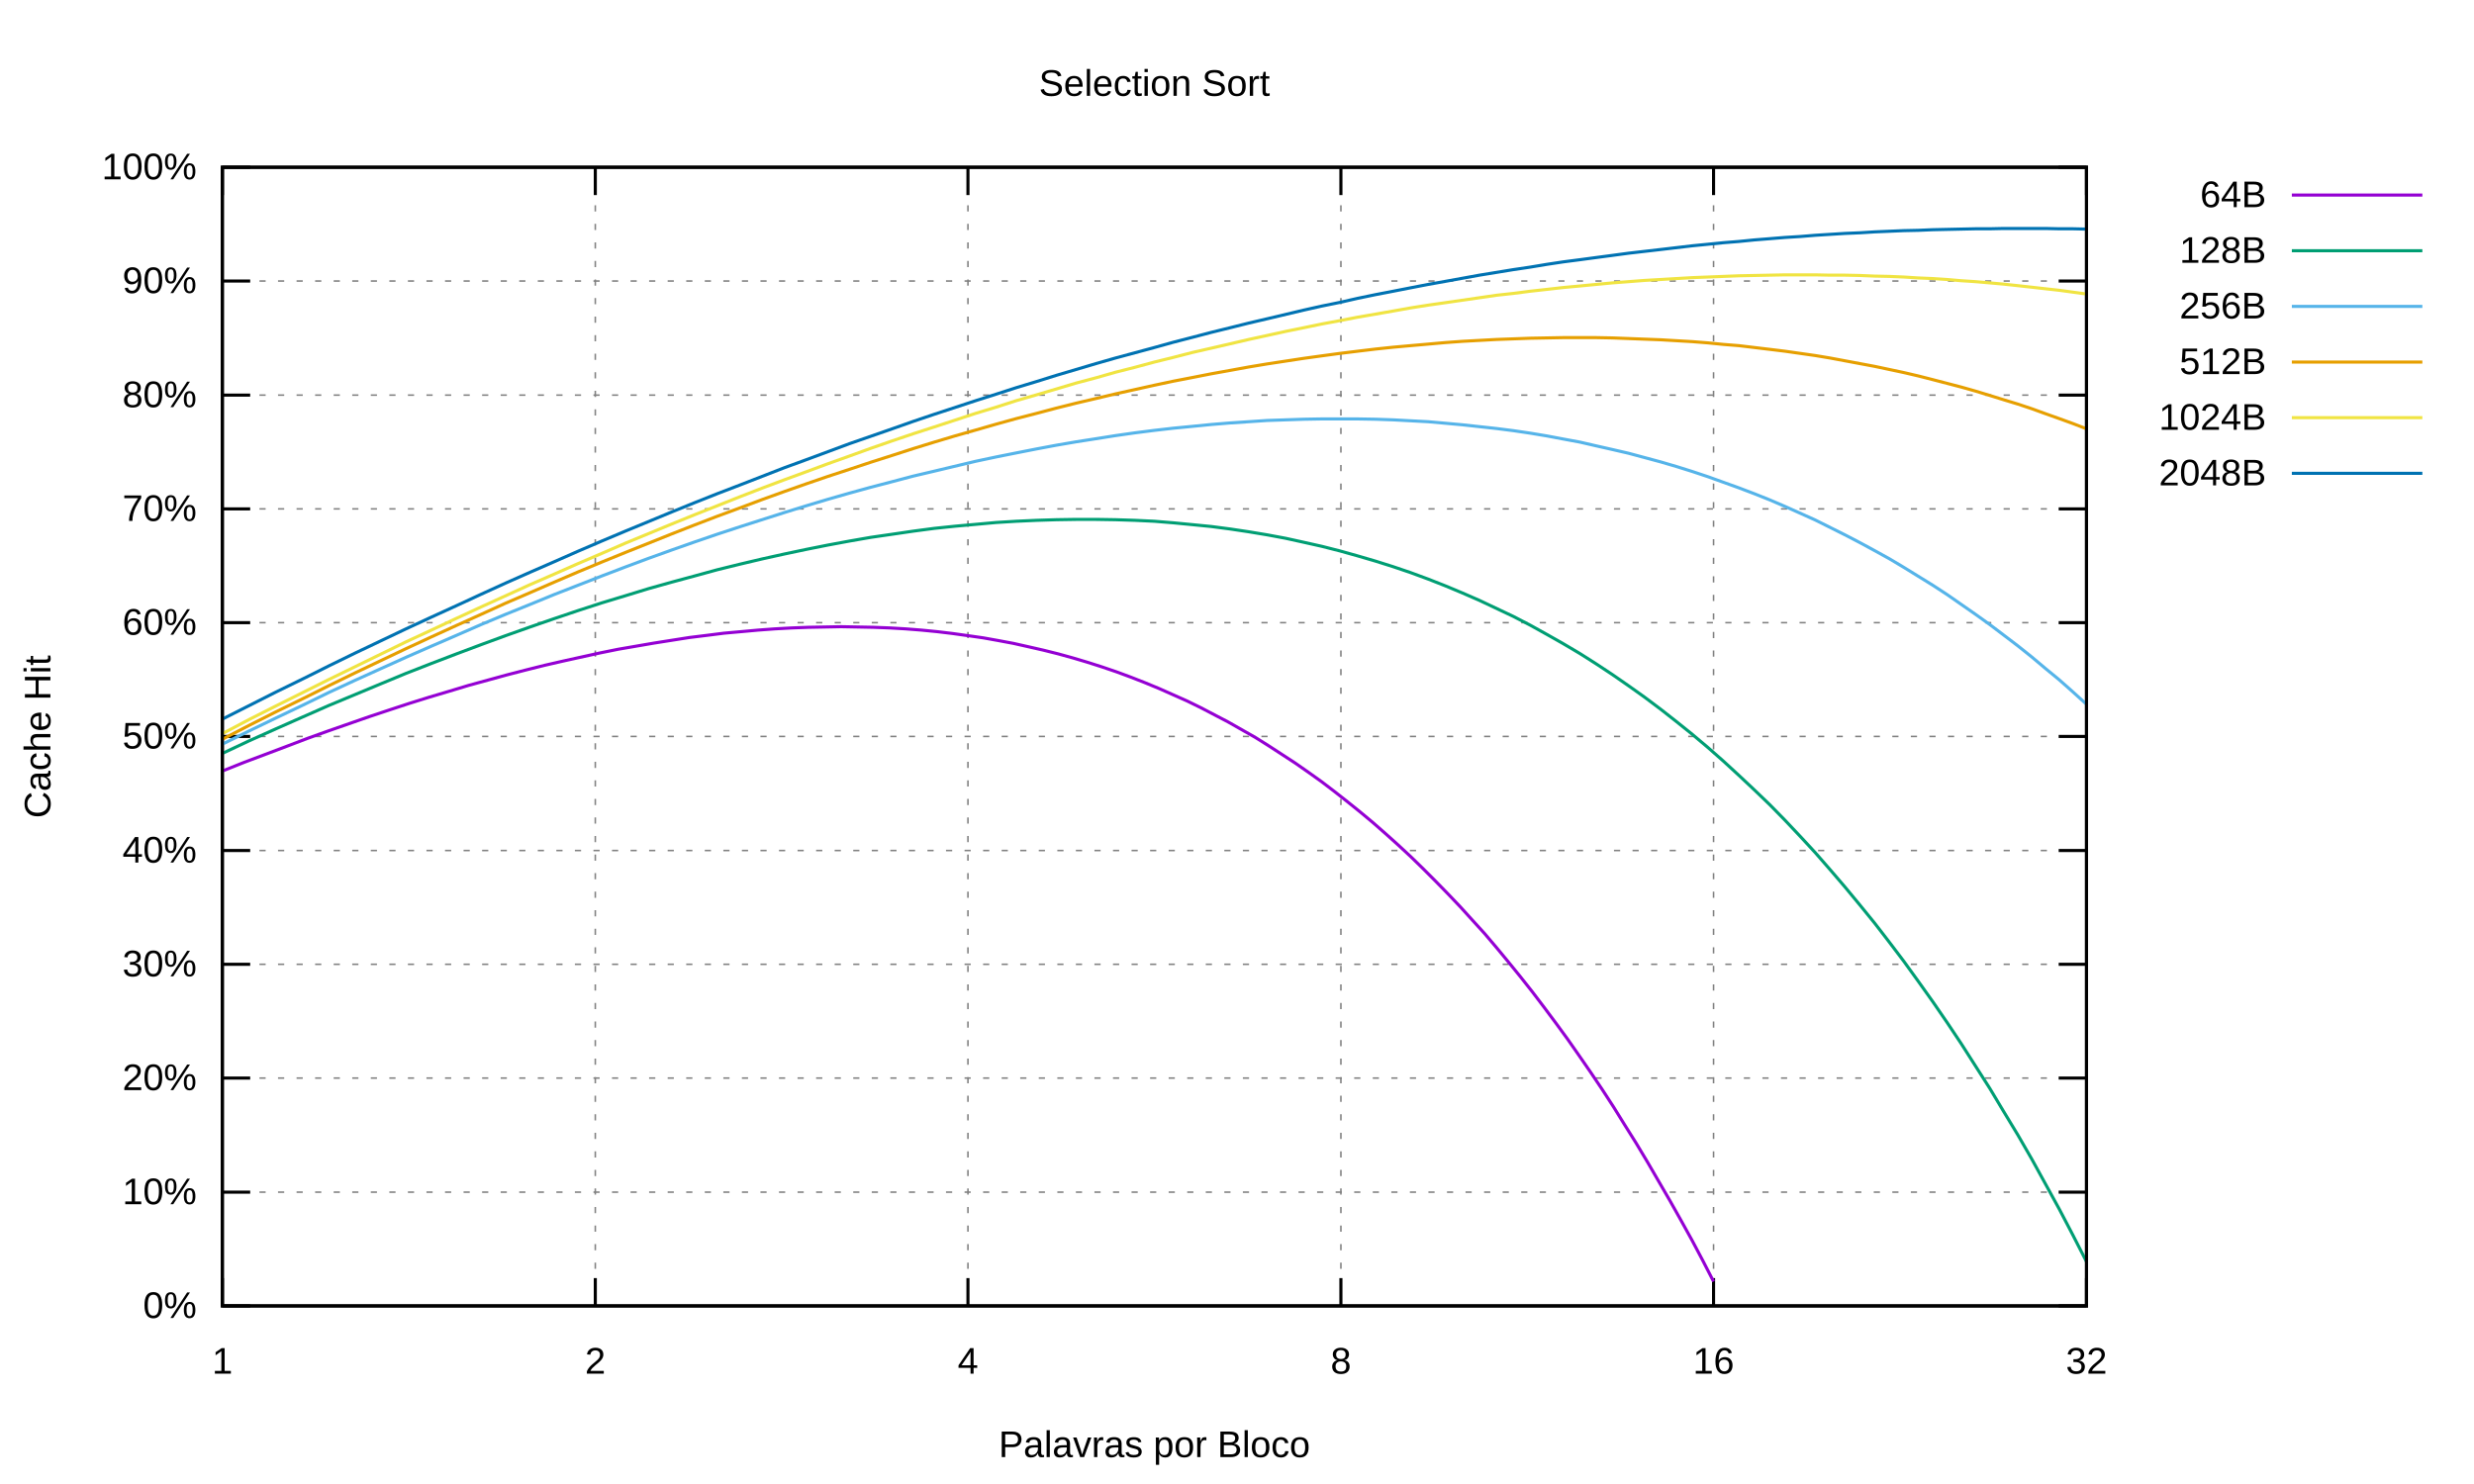
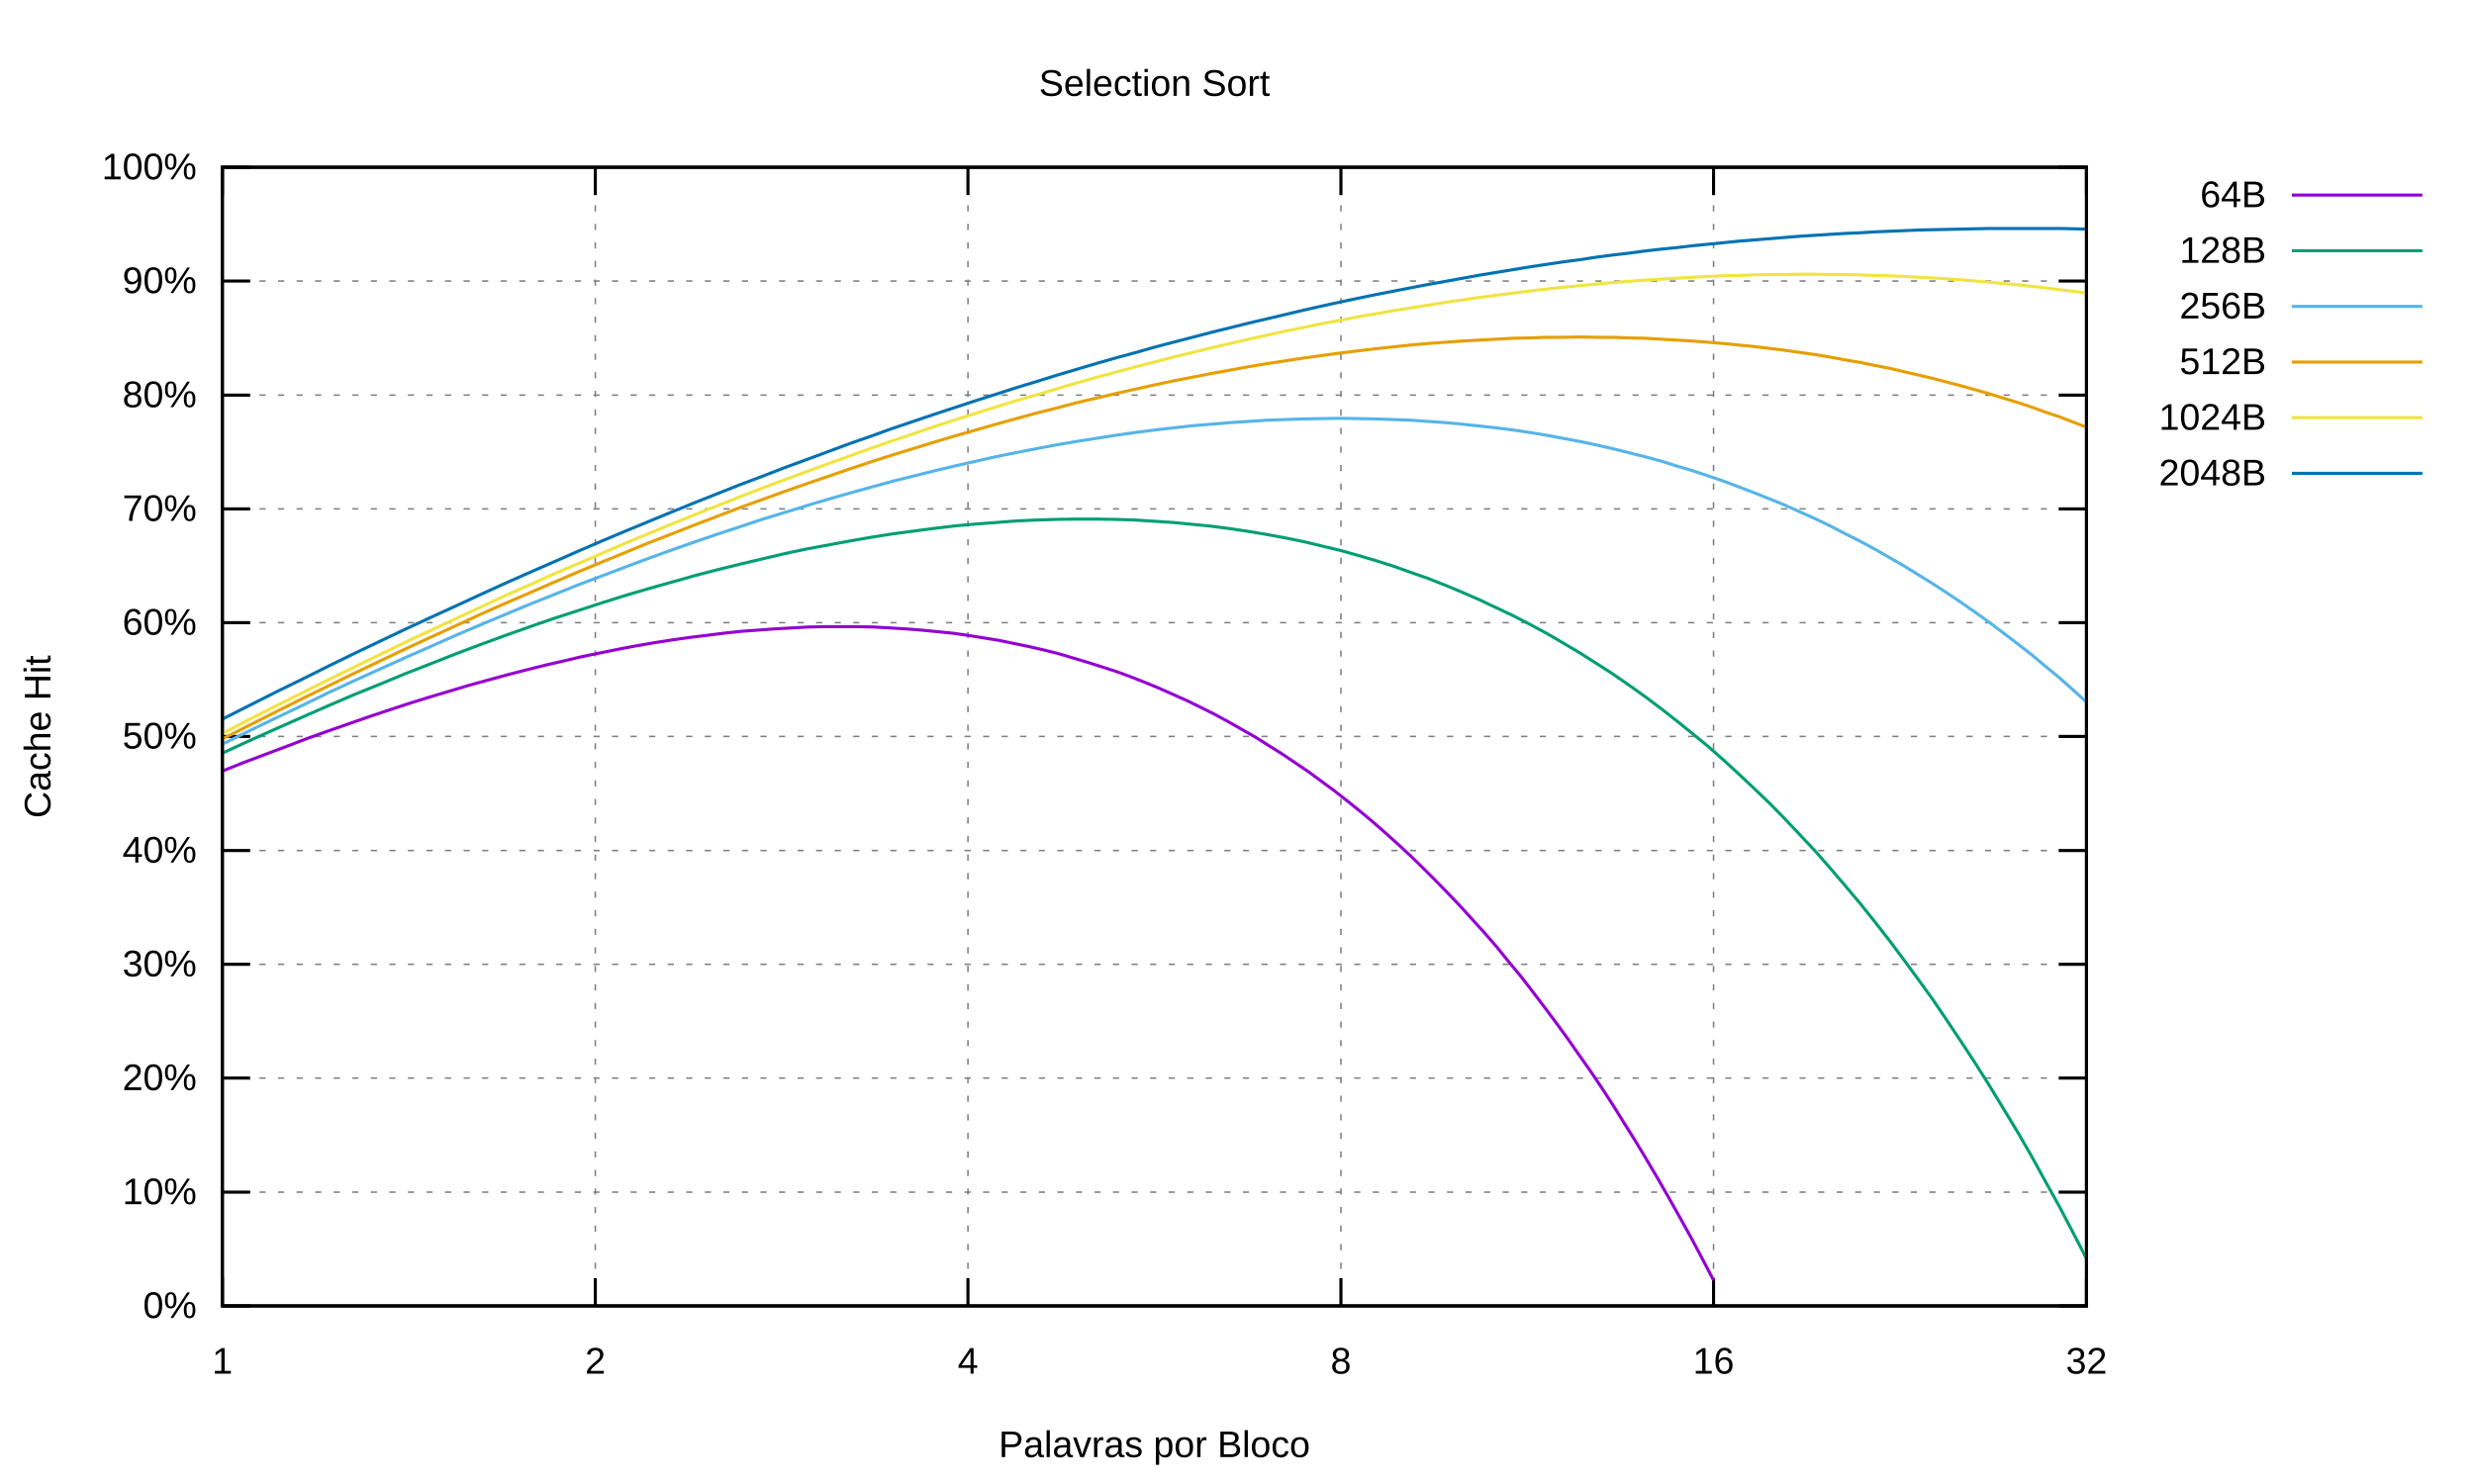
<svg xmlns="http://www.w3.org/2000/svg" xmlns:xlink="http://www.w3.org/1999/xlink" width="800" height="480" viewBox="0 0 800 480">
  <g id="gnuplot_canvas">
    <rect x="0" y="0" width="800" height="480" fill="none" />
    <defs>
      <circle id="gpDot" r="0.5" stroke-width="0.5" stroke="currentColor" />
      <path id="gpPt0" stroke-width="0.222" stroke="currentColor" d="M-1,0 h2 M0,-1 v2" />
      <path id="gpPt1" stroke-width="0.222" stroke="currentColor" d="M-1,-1 L1,1 M1,-1 L-1,1" />
      <path id="gpPt2" stroke-width="0.222" stroke="currentColor" d="M-1,0 L1,0 M0,-1 L0,1 M-1,-1 L1,1 M-1,1 L1,-1" />
      <rect id="gpPt3" stroke-width="0.222" stroke="currentColor" x="-1" y="-1" width="2" height="2" />
      <rect id="gpPt4" stroke-width="0.222" stroke="currentColor" fill="currentColor" x="-1" y="-1" width="2" height="2" />
      <circle id="gpPt5" stroke-width="0.222" stroke="currentColor" cx="0" cy="0" r="1" />
      <use xlink:href="#gpPt5" id="gpPt6" fill="currentColor" stroke="none" />
      <path id="gpPt7" stroke-width="0.222" stroke="currentColor" d="M0,-1.33 L-1.33,0.67 L1.33,0.67 z" />
      <use xlink:href="#gpPt7" id="gpPt8" fill="currentColor" stroke="none" />
      <use xlink:href="#gpPt7" id="gpPt9" stroke="currentColor" transform="rotate(180)" />
      <use xlink:href="#gpPt9" id="gpPt10" fill="currentColor" stroke="none" />
      <use xlink:href="#gpPt3" id="gpPt11" stroke="currentColor" transform="rotate(45)" />
      <use xlink:href="#gpPt11" id="gpPt12" fill="currentColor" stroke="none" />
      <path id="gpPt13" stroke-width="0.222" stroke="currentColor" d="M0,1.330 L1.265,0.411 L0.782,-1.067 L-0.782,-1.076 L-1.265,0.411 z" />
      <use xlink:href="#gpPt13" id="gpPt14" fill="currentColor" stroke="none" />
      <filter id="textbox" filterUnits="objectBoundingBox" x="0" y="0" height="1" width="1">
        <feFlood flood-color="white" flood-opacity="1" result="bgnd" />
        <feComposite in="SourceGraphic" in2="bgnd" operator="atop" />
      </filter>
      <filter id="greybox" filterUnits="objectBoundingBox" x="0" y="0" height="1" width="1">
        <feFlood flood-color="lightgrey" flood-opacity="1" result="grey" />
        <feComposite in="SourceGraphic" in2="grey" operator="atop" />
      </filter>
    </defs>
    <g fill="none" color="white" stroke="black" stroke-width="1.00" stroke-linecap="butt" stroke-linejoin="miter">
</g>
    <g fill="none" color="black" stroke="currentColor" stroke-width="1.00" stroke-linecap="butt" stroke-linejoin="miter">
</g>
    <g fill="none" color="black" stroke="black" stroke-width="0.50" stroke-linecap="butt" stroke-linejoin="miter">
</g>
    <g fill="none" color="gray" stroke="currentColor" stroke-width="0.50" stroke-linecap="butt" stroke-linejoin="miter">
      <path stroke="gray" stroke-dasharray="2,4" class="gridline" d="M71.9,422.4 L674.7,422.4  " />
    </g>
    <g fill="none" color="gray" stroke="gray" stroke-width="1.00" stroke-linecap="butt" stroke-linejoin="miter">
</g>
    <g fill="none" color="black" stroke="currentColor" stroke-width="1.00" stroke-linecap="butt" stroke-linejoin="miter">
      <path stroke="black" d="M71.9,422.4 L80.9,422.4 M674.7,422.4 L665.7,422.4  " />
      <g transform="translate(63.6,426.3)" stroke="none" fill="black" font-family="Arial" font-size="12.00" text-anchor="end">
        <text>
          <tspan font-family="Arial">0%</tspan>
        </text>
      </g>
    </g>
    <g fill="none" color="black" stroke="currentColor" stroke-width="1.00" stroke-linecap="butt" stroke-linejoin="miter">
</g>
    <g fill="none" color="black" stroke="black" stroke-width="0.50" stroke-linecap="butt" stroke-linejoin="miter">
</g>
    <g fill="none" color="gray" stroke="currentColor" stroke-width="0.50" stroke-linecap="butt" stroke-linejoin="miter">
      <path stroke="gray" stroke-dasharray="2,4" class="gridline" d="M71.9,385.6 L674.7,385.6  " />
    </g>
    <g fill="none" color="gray" stroke="gray" stroke-width="1.00" stroke-linecap="butt" stroke-linejoin="miter">
</g>
    <g fill="none" color="black" stroke="currentColor" stroke-width="1.00" stroke-linecap="butt" stroke-linejoin="miter">
      <path stroke="black" d="M71.9,385.6 L80.9,385.6 M674.7,385.6 L665.7,385.6  " />
      <g transform="translate(63.6,389.5)" stroke="none" fill="black" font-family="Arial" font-size="12.00" text-anchor="end">
        <text>
          <tspan font-family="Arial">10%</tspan>
        </text>
      </g>
    </g>
    <g fill="none" color="black" stroke="currentColor" stroke-width="1.00" stroke-linecap="butt" stroke-linejoin="miter">
</g>
    <g fill="none" color="black" stroke="black" stroke-width="0.50" stroke-linecap="butt" stroke-linejoin="miter">
</g>
    <g fill="none" color="gray" stroke="currentColor" stroke-width="0.50" stroke-linecap="butt" stroke-linejoin="miter">
      <path stroke="gray" stroke-dasharray="2,4" class="gridline" d="M71.9,348.7 L674.7,348.7  " />
    </g>
    <g fill="none" color="gray" stroke="gray" stroke-width="1.00" stroke-linecap="butt" stroke-linejoin="miter">
</g>
    <g fill="none" color="black" stroke="currentColor" stroke-width="1.00" stroke-linecap="butt" stroke-linejoin="miter">
      <path stroke="black" d="M71.9,348.7 L80.9,348.7 M674.7,348.7 L665.7,348.7  " />
      <g transform="translate(63.6,352.6)" stroke="none" fill="black" font-family="Arial" font-size="12.00" text-anchor="end">
        <text>
          <tspan font-family="Arial">20%</tspan>
        </text>
      </g>
    </g>
    <g fill="none" color="black" stroke="currentColor" stroke-width="1.00" stroke-linecap="butt" stroke-linejoin="miter">
</g>
    <g fill="none" color="black" stroke="black" stroke-width="0.50" stroke-linecap="butt" stroke-linejoin="miter">
</g>
    <g fill="none" color="gray" stroke="currentColor" stroke-width="0.50" stroke-linecap="butt" stroke-linejoin="miter">
      <path stroke="gray" stroke-dasharray="2,4" class="gridline" d="M71.9,311.9 L674.7,311.9  " />
    </g>
    <g fill="none" color="gray" stroke="gray" stroke-width="1.00" stroke-linecap="butt" stroke-linejoin="miter">
</g>
    <g fill="none" color="black" stroke="currentColor" stroke-width="1.00" stroke-linecap="butt" stroke-linejoin="miter">
      <path stroke="black" d="M71.9,311.9 L80.9,311.9 M674.7,311.9 L665.7,311.9  " />
      <g transform="translate(63.6,315.8)" stroke="none" fill="black" font-family="Arial" font-size="12.00" text-anchor="end">
        <text>
          <tspan font-family="Arial">30%</tspan>
        </text>
      </g>
    </g>
    <g fill="none" color="black" stroke="currentColor" stroke-width="1.00" stroke-linecap="butt" stroke-linejoin="miter">
</g>
    <g fill="none" color="black" stroke="black" stroke-width="0.50" stroke-linecap="butt" stroke-linejoin="miter">
</g>
    <g fill="none" color="gray" stroke="currentColor" stroke-width="0.50" stroke-linecap="butt" stroke-linejoin="miter">
      <path stroke="gray" stroke-dasharray="2,4" class="gridline" d="M71.9,275.1 L674.7,275.1  " />
    </g>
    <g fill="none" color="gray" stroke="gray" stroke-width="1.00" stroke-linecap="butt" stroke-linejoin="miter">
</g>
    <g fill="none" color="black" stroke="currentColor" stroke-width="1.00" stroke-linecap="butt" stroke-linejoin="miter">
      <path stroke="black" d="M71.9,275.1 L80.9,275.1 M674.7,275.1 L665.7,275.1  " />
      <g transform="translate(63.6,279.0)" stroke="none" fill="black" font-family="Arial" font-size="12.00" text-anchor="end">
        <text>
          <tspan font-family="Arial">40%</tspan>
        </text>
      </g>
    </g>
    <g fill="none" color="black" stroke="currentColor" stroke-width="1.00" stroke-linecap="butt" stroke-linejoin="miter">
</g>
    <g fill="none" color="black" stroke="black" stroke-width="0.50" stroke-linecap="butt" stroke-linejoin="miter">
</g>
    <g fill="none" color="gray" stroke="currentColor" stroke-width="0.50" stroke-linecap="butt" stroke-linejoin="miter">
      <path stroke="gray" stroke-dasharray="2,4" class="gridline" d="M71.9,238.2 L674.7,238.2  " />
    </g>
    <g fill="none" color="gray" stroke="gray" stroke-width="1.00" stroke-linecap="butt" stroke-linejoin="miter">
</g>
    <g fill="none" color="black" stroke="currentColor" stroke-width="1.00" stroke-linecap="butt" stroke-linejoin="miter">
      <path stroke="black" d="M71.9,238.2 L80.9,238.2 M674.7,238.2 L665.7,238.2  " />
      <g transform="translate(63.6,242.1)" stroke="none" fill="black" font-family="Arial" font-size="12.00" text-anchor="end">
        <text>
          <tspan font-family="Arial">50%</tspan>
        </text>
      </g>
    </g>
    <g fill="none" color="black" stroke="currentColor" stroke-width="1.00" stroke-linecap="butt" stroke-linejoin="miter">
</g>
    <g fill="none" color="black" stroke="black" stroke-width="0.50" stroke-linecap="butt" stroke-linejoin="miter">
</g>
    <g fill="none" color="gray" stroke="currentColor" stroke-width="0.50" stroke-linecap="butt" stroke-linejoin="miter">
      <path stroke="gray" stroke-dasharray="2,4" class="gridline" d="M71.9,201.4 L674.7,201.4  " />
    </g>
    <g fill="none" color="gray" stroke="gray" stroke-width="1.00" stroke-linecap="butt" stroke-linejoin="miter">
</g>
    <g fill="none" color="black" stroke="currentColor" stroke-width="1.00" stroke-linecap="butt" stroke-linejoin="miter">
      <path stroke="black" d="M71.9,201.4 L80.9,201.4 M674.7,201.4 L665.7,201.4  " />
      <g transform="translate(63.6,205.3)" stroke="none" fill="black" font-family="Arial" font-size="12.00" text-anchor="end">
        <text>
          <tspan font-family="Arial">60%</tspan>
        </text>
      </g>
    </g>
    <g fill="none" color="black" stroke="currentColor" stroke-width="1.00" stroke-linecap="butt" stroke-linejoin="miter">
</g>
    <g fill="none" color="black" stroke="black" stroke-width="0.50" stroke-linecap="butt" stroke-linejoin="miter">
</g>
    <g fill="none" color="gray" stroke="currentColor" stroke-width="0.50" stroke-linecap="butt" stroke-linejoin="miter">
      <path stroke="gray" stroke-dasharray="2,4" class="gridline" d="M71.9,164.6 L674.7,164.6  " />
    </g>
    <g fill="none" color="gray" stroke="gray" stroke-width="1.00" stroke-linecap="butt" stroke-linejoin="miter">
</g>
    <g fill="none" color="black" stroke="currentColor" stroke-width="1.00" stroke-linecap="butt" stroke-linejoin="miter">
      <path stroke="black" d="M71.9,164.6 L80.9,164.6 M674.7,164.6 L665.7,164.6  " />
      <g transform="translate(63.6,168.5)" stroke="none" fill="black" font-family="Arial" font-size="12.00" text-anchor="end">
        <text>
          <tspan font-family="Arial">70%</tspan>
        </text>
      </g>
    </g>
    <g fill="none" color="black" stroke="currentColor" stroke-width="1.00" stroke-linecap="butt" stroke-linejoin="miter">
</g>
    <g fill="none" color="black" stroke="black" stroke-width="0.50" stroke-linecap="butt" stroke-linejoin="miter">
</g>
    <g fill="none" color="gray" stroke="currentColor" stroke-width="0.50" stroke-linecap="butt" stroke-linejoin="miter">
      <path stroke="gray" stroke-dasharray="2,4" class="gridline" d="M71.9,127.8 L674.7,127.8  " />
    </g>
    <g fill="none" color="gray" stroke="gray" stroke-width="1.00" stroke-linecap="butt" stroke-linejoin="miter">
</g>
    <g fill="none" color="black" stroke="currentColor" stroke-width="1.00" stroke-linecap="butt" stroke-linejoin="miter">
      <path stroke="black" d="M71.9,127.8 L80.9,127.8 M674.7,127.8 L665.7,127.8  " />
      <g transform="translate(63.6,131.7)" stroke="none" fill="black" font-family="Arial" font-size="12.00" text-anchor="end">
        <text>
          <tspan font-family="Arial">80%</tspan>
        </text>
      </g>
    </g>
    <g fill="none" color="black" stroke="currentColor" stroke-width="1.00" stroke-linecap="butt" stroke-linejoin="miter">
</g>
    <g fill="none" color="black" stroke="black" stroke-width="0.50" stroke-linecap="butt" stroke-linejoin="miter">
</g>
    <g fill="none" color="gray" stroke="currentColor" stroke-width="0.50" stroke-linecap="butt" stroke-linejoin="miter">
      <path stroke="gray" stroke-dasharray="2,4" class="gridline" d="M71.9,90.9 L674.7,90.9  " />
    </g>
    <g fill="none" color="gray" stroke="gray" stroke-width="1.00" stroke-linecap="butt" stroke-linejoin="miter">
</g>
    <g fill="none" color="black" stroke="currentColor" stroke-width="1.00" stroke-linecap="butt" stroke-linejoin="miter">
      <path stroke="black" d="M71.9,90.9 L80.9,90.9 M674.7,90.9 L665.7,90.9  " />
      <g transform="translate(63.6,94.8)" stroke="none" fill="black" font-family="Arial" font-size="12.00" text-anchor="end">
        <text>
          <tspan font-family="Arial">90%</tspan>
        </text>
      </g>
    </g>
    <g fill="none" color="black" stroke="currentColor" stroke-width="1.00" stroke-linecap="butt" stroke-linejoin="miter">
</g>
    <g fill="none" color="black" stroke="black" stroke-width="0.50" stroke-linecap="butt" stroke-linejoin="miter">
</g>
    <g fill="none" color="gray" stroke="currentColor" stroke-width="0.50" stroke-linecap="butt" stroke-linejoin="miter">
      <path stroke="gray" stroke-dasharray="2,4" class="gridline" d="M71.9,54.1 L674.7,54.1  " />
    </g>
    <g fill="none" color="gray" stroke="gray" stroke-width="1.00" stroke-linecap="butt" stroke-linejoin="miter">
</g>
    <g fill="none" color="black" stroke="currentColor" stroke-width="1.00" stroke-linecap="butt" stroke-linejoin="miter">
      <path stroke="black" d="M71.9,54.1 L80.9,54.1 M674.7,54.1 L665.7,54.1  " />
      <g transform="translate(63.6,58.0)" stroke="none" fill="black" font-family="Arial" font-size="12.00" text-anchor="end">
        <text>
          <tspan font-family="Arial">100%</tspan>
        </text>
      </g>
    </g>
    <g fill="none" color="black" stroke="currentColor" stroke-width="1.00" stroke-linecap="butt" stroke-linejoin="miter">
</g>
    <g fill="none" color="black" stroke="black" stroke-width="0.50" stroke-linecap="butt" stroke-linejoin="miter">
</g>
    <g fill="none" color="gray" stroke="currentColor" stroke-width="0.50" stroke-linecap="butt" stroke-linejoin="miter">
      <path stroke="gray" stroke-dasharray="2,4" class="gridline" d="M71.9,422.4 L71.9,54.1  " />
    </g>
    <g fill="none" color="gray" stroke="gray" stroke-width="1.00" stroke-linecap="butt" stroke-linejoin="miter">
</g>
    <g fill="none" color="black" stroke="currentColor" stroke-width="1.00" stroke-linecap="butt" stroke-linejoin="miter">
      <path stroke="black" d="M71.9,422.4 L71.9,413.4 M71.9,54.1 L71.9,63.1  " />
      <g transform="translate(71.9,444.3)" stroke="none" fill="black" font-family="Arial" font-size="12.00" text-anchor="middle">
        <text>
          <tspan font-family="Arial"> 1</tspan>
        </text>
      </g>
    </g>
    <g fill="none" color="black" stroke="currentColor" stroke-width="1.00" stroke-linecap="butt" stroke-linejoin="miter">
</g>
    <g fill="none" color="black" stroke="black" stroke-width="0.50" stroke-linecap="butt" stroke-linejoin="miter">
</g>
    <g fill="none" color="gray" stroke="currentColor" stroke-width="0.50" stroke-linecap="butt" stroke-linejoin="miter">
      <path stroke="gray" stroke-dasharray="2,4" class="gridline" d="M192.5,422.4 L192.5,54.1  " />
    </g>
    <g fill="none" color="gray" stroke="gray" stroke-width="1.00" stroke-linecap="butt" stroke-linejoin="miter">
</g>
    <g fill="none" color="black" stroke="currentColor" stroke-width="1.00" stroke-linecap="butt" stroke-linejoin="miter">
      <path stroke="black" d="M192.5,422.4 L192.5,413.4 M192.5,54.1 L192.5,63.1  " />
      <g transform="translate(192.5,444.3)" stroke="none" fill="black" font-family="Arial" font-size="12.00" text-anchor="middle">
        <text>
          <tspan font-family="Arial"> 2</tspan>
        </text>
      </g>
    </g>
    <g fill="none" color="black" stroke="currentColor" stroke-width="1.00" stroke-linecap="butt" stroke-linejoin="miter">
</g>
    <g fill="none" color="black" stroke="black" stroke-width="0.50" stroke-linecap="butt" stroke-linejoin="miter">
</g>
    <g fill="none" color="gray" stroke="currentColor" stroke-width="0.50" stroke-linecap="butt" stroke-linejoin="miter">
      <path stroke="gray" stroke-dasharray="2,4" class="gridline" d="M313.0,422.4 L313.0,54.1  " />
    </g>
    <g fill="none" color="gray" stroke="gray" stroke-width="1.00" stroke-linecap="butt" stroke-linejoin="miter">
</g>
    <g fill="none" color="black" stroke="currentColor" stroke-width="1.00" stroke-linecap="butt" stroke-linejoin="miter">
      <path stroke="black" d="M313.0,422.4 L313.0,413.4 M313.0,54.1 L313.0,63.1  " />
      <g transform="translate(313.0,444.3)" stroke="none" fill="black" font-family="Arial" font-size="12.00" text-anchor="middle">
        <text>
          <tspan font-family="Arial"> 4</tspan>
        </text>
      </g>
    </g>
    <g fill="none" color="black" stroke="currentColor" stroke-width="1.00" stroke-linecap="butt" stroke-linejoin="miter">
</g>
    <g fill="none" color="black" stroke="black" stroke-width="0.50" stroke-linecap="butt" stroke-linejoin="miter">
</g>
    <g fill="none" color="gray" stroke="currentColor" stroke-width="0.50" stroke-linecap="butt" stroke-linejoin="miter">
      <path stroke="gray" stroke-dasharray="2,4" class="gridline" d="M433.6,422.4 L433.6,54.1  " />
    </g>
    <g fill="none" color="gray" stroke="gray" stroke-width="1.00" stroke-linecap="butt" stroke-linejoin="miter">
</g>
    <g fill="none" color="black" stroke="currentColor" stroke-width="1.00" stroke-linecap="butt" stroke-linejoin="miter">
      <path stroke="black" d="M433.6,422.4 L433.6,413.4 M433.6,54.1 L433.6,63.1  " />
      <g transform="translate(433.6,444.3)" stroke="none" fill="black" font-family="Arial" font-size="12.00" text-anchor="middle">
        <text>
          <tspan font-family="Arial"> 8</tspan>
        </text>
      </g>
    </g>
    <g fill="none" color="black" stroke="currentColor" stroke-width="1.00" stroke-linecap="butt" stroke-linejoin="miter">
</g>
    <g fill="none" color="black" stroke="black" stroke-width="0.50" stroke-linecap="butt" stroke-linejoin="miter">
</g>
    <g fill="none" color="gray" stroke="currentColor" stroke-width="0.50" stroke-linecap="butt" stroke-linejoin="miter">
      <path stroke="gray" stroke-dasharray="2,4" class="gridline" d="M554.1,422.4 L554.1,54.1  " />
    </g>
    <g fill="none" color="gray" stroke="gray" stroke-width="1.00" stroke-linecap="butt" stroke-linejoin="miter">
</g>
    <g fill="none" color="black" stroke="currentColor" stroke-width="1.00" stroke-linecap="butt" stroke-linejoin="miter">
      <path stroke="black" d="M554.1,422.4 L554.1,413.4 M554.1,54.1 L554.1,63.1  " />
      <g transform="translate(554.1,444.3)" stroke="none" fill="black" font-family="Arial" font-size="12.00" text-anchor="middle">
        <text>
          <tspan font-family="Arial"> 16</tspan>
        </text>
      </g>
    </g>
    <g fill="none" color="black" stroke="currentColor" stroke-width="1.00" stroke-linecap="butt" stroke-linejoin="miter">
</g>
    <g fill="none" color="black" stroke="black" stroke-width="0.50" stroke-linecap="butt" stroke-linejoin="miter">
</g>
    <g fill="none" color="gray" stroke="currentColor" stroke-width="0.50" stroke-linecap="butt" stroke-linejoin="miter">
      <path stroke="gray" stroke-dasharray="2,4" class="gridline" d="M674.7,422.4 L674.7,54.1  " />
    </g>
    <g fill="none" color="gray" stroke="gray" stroke-width="1.00" stroke-linecap="butt" stroke-linejoin="miter">
</g>
    <g fill="none" color="black" stroke="currentColor" stroke-width="1.00" stroke-linecap="butt" stroke-linejoin="miter">
      <path stroke="black" d="M674.7,422.4 L674.7,413.4 M674.7,54.1 L674.7,63.1  " />
      <g transform="translate(674.7,444.3)" stroke="none" fill="black" font-family="Arial" font-size="12.00" text-anchor="middle">
        <text>
          <tspan font-family="Arial"> 32</tspan>
        </text>
      </g>
    </g>
    <g fill="none" color="black" stroke="currentColor" stroke-width="1.00" stroke-linecap="butt" stroke-linejoin="miter">
</g>
    <g fill="none" color="black" stroke="currentColor" stroke-width="1.00" stroke-linecap="butt" stroke-linejoin="miter">
      <path stroke="black" d="M71.9,54.1 L71.9,422.4 L674.7,422.4 L674.7,54.1 L71.9,54.1 Z  " />
    </g>
    <g fill="none" color="black" stroke="currentColor" stroke-width="1.00" stroke-linecap="butt" stroke-linejoin="miter">
      <g transform="translate(16.3,238.3) rotate(270)" stroke="none" fill="black" font-family="Arial" font-size="12.00" text-anchor="middle">
        <text>
          <tspan font-family="Arial">Cache Hit</tspan>
        </text>
      </g>
    </g>
    <g fill="none" color="black" stroke="currentColor" stroke-width="1.00" stroke-linecap="butt" stroke-linejoin="miter">
      <g transform="translate(373.3,471.3)" stroke="none" fill="black" font-family="Arial" font-size="12.00" text-anchor="middle">
        <text>
          <tspan font-family="Arial">Palavras por Bloco</tspan>
        </text>
      </g>
    </g>
    <g fill="none" color="black" stroke="currentColor" stroke-width="1.00" stroke-linecap="butt" stroke-linejoin="miter">
      <g transform="translate(373.3,31.0)" stroke="none" fill="black" font-family="Arial" font-size="12.00" text-anchor="middle">
        <text>
          <tspan font-family="Arial">Selection Sort</tspan>
        </text>
      </g>
    </g>
    <g id="gnuplot_plot_1">
      <g fill="none" color="black" stroke="currentColor" stroke-width="1.00" stroke-linecap="butt" stroke-linejoin="miter">
        <g transform="translate(732.8,67.0)" stroke="none" fill="black" font-family="Arial" font-size="12.00" text-anchor="end">
          <text>
            <tspan font-family="Arial">64B</tspan>
          </text>
        </g>
      </g>
      <g fill="none" color="black" stroke="currentColor" stroke-width="1.00" stroke-linecap="butt" stroke-linejoin="miter">
-         <path stroke="rgb(148,   0, 211)" d="M741.1,63.1 L783.3,63.1 M71.9,249.4 L78.9,246.6 L85.8,244.0 L92.7,241.4 L99.5,238.8 L106.2,236.4   L112.8,234.1 L119.4,231.8 L126.0,229.6 L132.4,227.5 L138.8,225.5 L145.2,223.6 L151.5,221.7 L157.7,220.0   L163.9,218.3 L170.1,216.7 L176.1,215.2 L182.2,213.8 L188.1,212.5 L194.0,211.2 L199.9,210.0 L205.7,209.0   L211.5,208.0 L217.2,207.1 L222.9,206.2 L228.6,205.5 L234.1,204.8 L239.7,204.3 L245.2,203.8 L250.6,203.4   L256.1,203.1 L261.4,202.9 L266.8,202.8 L272.0,202.7 L277.3,202.8 L282.5,202.9 L287.7,203.1 L292.8,203.4   L297.9,203.8 L303.0,204.3 L308.0,204.9 L313.0,205.6 L317.9,206.3 L322.9,207.2 L327.7,208.1 L332.6,209.2   L337.4,210.3 L342.2,211.5 L346.9,212.8 L351.6,214.2 L356.3,215.7 L361.0,217.3 L365.6,219.0 L370.2,220.8   L374.8,222.7 L379.3,224.7 L383.8,226.7 L388.3,228.9 L392.7,231.2 L397.1,233.5 L401.5,236.0 L405.9,238.5   L410.2,241.2 L414.5,244.0 L418.8,246.8 L423.1,249.8 L427.3,252.8 L431.5,256.0 L435.7,259.3 L439.8,262.6   L444.0,266.1 L448.1,269.7 L452.1,273.3 L456.2,277.1 L460.2,281.0 L464.2,285.0 L468.2,289.1 L472.2,293.3   L476.1,297.6 L480.1,302.0 L484.0,306.6 L487.8,311.2 L491.7,316.0 L495.5,320.8 L499.3,325.8 L503.1,330.9   L506.9,336.1 L510.6,341.4 L514.4,346.9 L518.1,352.4 L521.8,358.1 L525.4,363.9 L529.1,369.8 L532.7,375.8   L536.3,382.0 L539.9,388.2 L543.5,394.6 L547.1,401.1 L550.6,407.7 L554.1,414.5  " />
+         <path stroke="rgb(148,   0, 211)" d="M741.1,63.1 L783.3,63.1 M71.9,249.4 L78.9,246.6 L85.8,244.0 L92.7,241.4 L99.5,238.8 L106.2,236.4   L112.8,234.1 L119.4,231.8 L126.0,229.6 L132.4,227.5 L138.8,225.5 L145.2,223.6 L151.5,221.7 L157.7,220.0   L163.9,218.3 L170.1,216.7 L176.1,215.2 L182.2,213.8 L188.1,212.4 L194.0,211.2 L199.9,210.0 L205.7,208.9   L211.5,207.9 L217.2,207.0 L222.9,206.2 L228.6,205.5 L234.1,204.8 L239.7,204.2 L245.2,203.8 L250.6,203.4   L256.1,203.1 L261.4,202.8 L266.8,202.7 L272.0,202.7 L277.3,202.7 L282.5,202.8 L287.7,203.1 L292.8,203.4   L297.9,203.8 L303.0,204.3 L308.0,204.8 L313.0,205.5 L317.9,206.3 L322.9,207.1 L327.7,208.1 L332.6,209.1   L337.4,210.2 L342.2,211.4 L346.9,212.8 L351.6,214.2 L356.3,215.7 L361.0,217.2 L365.6,218.9 L370.2,220.7   L374.8,222.6 L379.3,224.6 L383.8,226.6 L388.3,228.8 L392.7,231.0 L397.1,233.4 L401.5,235.9 L405.9,238.4   L410.2,241.1 L414.5,243.8 L418.8,246.7 L423.1,249.6 L427.3,252.7 L431.5,255.8 L435.7,259.1 L439.8,262.4   L444.0,265.9 L448.1,269.5 L452.1,273.1 L456.2,276.9 L460.2,280.8 L464.2,284.8 L468.2,288.9 L472.2,293.1   L476.1,297.4 L480.1,301.8 L484.0,306.3 L487.8,311.0 L491.7,315.7 L495.5,320.6 L499.3,325.6 L503.1,330.7   L506.9,335.9 L510.6,341.2 L514.4,346.6 L518.1,352.1 L521.8,357.8 L525.4,363.6 L529.1,369.5 L532.7,375.5   L536.3,381.6 L539.9,387.9 L543.5,394.3 L547.1,400.8 L550.6,407.4 L554.1,414.1  " />
      </g>
    </g>
    <g id="gnuplot_plot_2">
      <g fill="none" color="black" stroke="currentColor" stroke-width="1.00" stroke-linecap="butt" stroke-linejoin="miter">
        <g transform="translate(732.8,85.0)" stroke="none" fill="black" font-family="Arial" font-size="12.00" text-anchor="end">
          <text>
            <tspan font-family="Arial">128B</tspan>
          </text>
        </g>
      </g>
      <g fill="none" color="black" stroke="currentColor" stroke-width="1.00" stroke-linecap="butt" stroke-linejoin="miter">
-         <path stroke="rgb(  0, 158, 115)" d="M741.1,81.1 L783.3,81.1 M71.9,243.7 L80.6,239.6 L89.3,235.7 L97.9,231.9 L106.3,228.2 L114.7,224.7   L123.1,221.2 L131.3,217.8 L139.5,214.6 L147.6,211.5 L155.6,208.5 L163.5,205.6 L171.4,202.8 L179.2,200.1   L186.9,197.5 L194.6,195.0 L202.2,192.7 L209.7,190.4 L217.2,188.3 L224.6,186.3 L231.9,184.3 L239.2,182.5   L246.4,180.8 L253.6,179.2 L260.7,177.7 L267.7,176.3 L274.7,175.0 L281.6,173.8 L288.5,172.8 L295.3,171.8   L302.1,170.9 L308.8,170.2 L315.5,169.6 L322.1,169.0 L328.6,168.6 L335.2,168.3 L341.6,168.1 L348.0,168.0   L354.4,168.0 L360.7,168.1 L367.0,168.3 L373.3,168.6 L379.4,169.1 L385.6,169.7 L391.7,170.3 L397.8,171.1   L403.8,172.0 L409.8,173.0 L415.7,174.1 L421.6,175.4 L427.4,176.7 L433.3,178.2 L439.0,179.8 L444.8,181.5   L450.5,183.3 L456.1,185.2 L461.8,187.3 L467.4,189.5 L472.9,191.8 L478.4,194.2 L483.9,196.8 L489.4,199.4   L494.8,202.2 L500.2,205.2 L505.5,208.2 L510.9,211.4 L516.1,214.7 L521.4,218.2 L526.6,221.8 L531.8,225.5   L537.0,229.4 L542.1,233.4 L547.2,237.5 L552.3,241.8 L557.3,246.2 L562.3,250.8 L567.3,255.5 L572.3,260.3   L577.2,265.3 L582.1,270.5 L587.0,275.8 L591.8,281.3 L596.6,286.9 L601.4,292.7 L606.2,298.6 L610.9,304.7   L615.6,310.9 L620.3,317.4 L625.0,324.0 L629.6,330.7 L634.2,337.6 L638.8,344.8 L643.4,352.0 L647.9,359.5   L652.5,367.1 L657.0,374.9 L661.4,382.9 L665.9,391.1 L670.3,399.5 L674.7,408.1  " />
+         <path stroke="rgb(  0, 158, 115)" d="M741.1,81.1 L783.3,81.1 M71.9,243.6 L80.6,239.6 L89.3,235.7 L97.9,231.9 L106.3,228.2 L114.7,224.6   L123.1,221.2 L131.3,217.8 L139.5,214.6 L147.6,211.4 L155.6,208.4 L163.5,205.5 L171.4,202.7 L179.2,200.0   L186.9,197.5 L194.6,195.0 L202.2,192.6 L209.7,190.4 L217.2,188.3 L224.6,186.2 L231.9,184.3 L239.2,182.5   L246.4,180.8 L253.6,179.1 L260.7,177.6 L267.7,176.3 L274.7,175.0 L281.6,173.8 L288.5,172.7 L295.3,171.8   L302.1,170.9 L308.8,170.1 L315.5,169.5 L322.1,169.0 L328.6,168.5 L335.2,168.2 L341.6,168.0 L348.0,167.9   L354.4,167.9 L360.7,168.0 L367.0,168.2 L373.3,168.6 L379.4,169.0 L385.6,169.6 L391.7,170.2 L397.8,171.0   L403.8,171.9 L409.8,172.9 L415.7,174.0 L421.6,175.2 L427.4,176.6 L433.3,178.0 L439.0,179.6 L444.8,181.3   L450.5,183.1 L456.1,185.1 L461.8,187.1 L467.4,189.3 L472.9,191.6 L478.4,194.0 L483.9,196.6 L489.4,199.2   L494.8,202.0 L500.2,204.9 L505.5,208.0 L510.9,211.2 L516.1,214.5 L521.4,217.9 L526.6,221.5 L531.8,225.2   L537.0,229.1 L542.1,233.1 L547.2,237.2 L552.3,241.4 L557.3,245.8 L562.3,250.4 L567.3,255.1 L572.3,259.9   L577.2,264.9 L582.1,270.1 L587.0,275.3 L591.8,280.8 L596.6,286.4 L601.4,292.1 L606.2,298.1 L610.9,304.1   L615.6,310.4 L620.3,316.8 L625.0,323.3 L629.6,330.1 L634.2,337.0 L638.8,344.0 L643.4,351.3 L647.9,358.7   L652.5,366.3 L657.0,374.1 L661.4,382.1 L665.9,390.2 L670.3,398.6 L674.7,407.1  " />
      </g>
    </g>
    <g id="gnuplot_plot_3">
      <g fill="none" color="black" stroke="currentColor" stroke-width="1.00" stroke-linecap="butt" stroke-linejoin="miter">
        <g transform="translate(732.8,103.0)" stroke="none" fill="black" font-family="Arial" font-size="12.00" text-anchor="end">
          <text>
            <tspan font-family="Arial">256B</tspan>
          </text>
        </g>
      </g>
      <g fill="none" color="black" stroke="currentColor" stroke-width="1.00" stroke-linecap="butt" stroke-linejoin="miter">
-         <path stroke="rgb( 86, 180, 233)" d="M741.1,99.1 L783.3,99.1 M71.9,240.7 L80.6,236.4 L89.3,232.2 L97.9,228.1 L106.3,224.0 L114.7,220.1   L123.1,216.3 L131.3,212.6 L139.5,209.0 L147.6,205.5 L155.6,202.0 L163.5,198.7 L171.4,195.5 L179.2,192.3   L186.9,189.3 L194.6,186.3 L202.2,183.4 L209.7,180.6 L217.2,177.9 L224.6,175.3 L231.9,172.8 L239.2,170.4   L246.4,168.1 L253.6,165.8 L260.7,163.6 L267.7,161.5 L274.7,159.5 L281.6,157.6 L288.5,155.8 L295.3,154.0   L302.1,152.4 L308.8,150.8 L315.5,149.2 L322.1,147.8 L328.6,146.5 L335.2,145.2 L341.6,144.0 L348.0,142.9   L354.4,141.9 L360.7,140.9 L367.0,140.0 L373.3,139.2 L379.4,138.5 L385.6,137.9 L391.7,137.3 L397.8,136.8   L403.8,136.4 L409.8,136.0 L415.7,135.8 L421.6,135.6 L427.4,135.5 L433.3,135.5 L439.0,135.5 L444.8,135.6   L450.5,135.8 L456.1,136.1 L461.8,136.4 L467.4,136.9 L472.9,137.4 L478.4,138.0 L483.9,138.6 L489.4,139.3   L494.8,140.1 L500.2,141.0 L505.5,142.0 L510.9,143.0 L516.1,144.2 L521.4,145.4 L526.6,146.6 L531.8,148.0   L537.0,149.4 L542.1,150.9 L547.2,152.5 L552.3,154.2 L557.3,156.0 L562.3,157.8 L567.3,159.7 L572.3,161.7   L577.2,163.8 L582.1,166.0 L587.0,168.2 L591.8,170.6 L596.6,173.0 L601.4,175.5 L606.2,178.1 L610.9,180.7   L615.6,183.5 L620.3,186.4 L625.0,189.3 L629.6,192.3 L634.2,195.5 L638.8,198.7 L643.4,202.0 L647.9,205.4   L652.5,208.9 L657.0,212.5 L661.4,216.2 L665.9,219.9 L670.3,223.8 L674.7,227.8  " />
+         <path stroke="rgb( 86, 180, 233)" d="M741.1,99.1 L783.3,99.1 M71.9,240.7 L80.6,236.4 L89.3,232.2 L97.9,228.1 L106.3,224.0 L114.7,220.1   L123.1,216.3 L131.3,212.6 L139.5,209.0 L147.6,205.4 L155.6,202.0 L163.5,198.7 L171.4,195.4 L179.2,192.3   L186.9,189.2 L194.6,186.3 L202.2,183.4 L209.7,180.6 L217.2,177.9 L224.6,175.3 L231.9,172.8 L239.2,170.4   L246.4,168.0 L253.6,165.8 L260.7,163.6 L267.7,161.5 L274.7,159.5 L281.6,157.6 L288.5,155.7 L295.3,154.0   L302.1,152.3 L308.8,150.7 L315.5,149.2 L322.1,147.7 L328.6,146.4 L335.2,145.1 L341.6,143.9 L348.0,142.8   L354.4,141.8 L360.7,140.8 L367.0,139.9 L373.3,139.1 L379.4,138.4 L385.6,137.7 L391.7,137.2 L397.8,136.7   L403.8,136.3 L409.8,135.9 L415.7,135.7 L421.6,135.5 L427.4,135.4 L433.3,135.3 L439.0,135.4 L444.8,135.5   L450.5,135.7 L456.1,135.9 L461.8,136.3 L467.4,136.7 L472.9,137.2 L478.4,137.8 L483.9,138.4 L489.4,139.1   L494.8,139.9 L500.2,140.8 L505.5,141.8 L510.9,142.8 L516.1,143.9 L521.4,145.1 L526.6,146.4 L531.8,147.7   L537.0,149.1 L542.1,150.7 L547.2,152.2 L552.3,153.9 L557.3,155.6 L562.3,157.5 L567.3,159.4 L572.3,161.4   L577.2,163.4 L582.1,165.6 L587.0,167.8 L591.8,170.1 L596.6,172.6 L601.4,175.0 L606.2,177.6 L610.9,180.3   L615.6,183.0 L620.3,185.9 L625.0,188.8 L629.6,191.8 L634.2,194.9 L638.8,198.1 L643.4,201.4 L647.9,204.8   L652.5,208.3 L657.0,211.8 L661.4,215.5 L665.9,219.2 L670.3,223.1 L674.7,227.1  " />
      </g>
    </g>
    <g id="gnuplot_plot_4">
      <g fill="none" color="black" stroke="currentColor" stroke-width="1.00" stroke-linecap="butt" stroke-linejoin="miter">
        <g transform="translate(732.8,121.0)" stroke="none" fill="black" font-family="Arial" font-size="12.00" text-anchor="end">
          <text>
            <tspan font-family="Arial">512B</tspan>
          </text>
        </g>
      </g>
      <g fill="none" color="black" stroke="currentColor" stroke-width="1.00" stroke-linecap="butt" stroke-linejoin="miter">
-         <path stroke="rgb(230, 159,   0)" d="M741.1,117.1 L783.3,117.1 M71.9,239.1 L80.6,234.6 L89.3,230.2 L97.9,226.0 L106.3,221.8 L114.7,217.7   L123.1,213.7 L131.3,209.8 L139.5,206.0 L147.6,202.3 L155.6,198.7 L163.5,195.1 L171.4,191.7 L179.2,188.3   L186.9,185.0 L194.6,181.8 L202.2,178.7 L209.7,175.7 L217.2,172.7 L224.6,169.8 L231.9,167.0 L239.2,164.3   L246.4,161.6 L253.6,159.0 L260.7,156.5 L267.7,154.1 L274.7,151.8 L281.6,149.5 L288.5,147.3 L295.3,145.1   L302.1,143.0 L308.8,141.0 L315.5,139.1 L322.1,137.2 L328.6,135.4 L335.2,133.7 L341.6,132.0 L348.0,130.4   L354.4,128.9 L360.7,127.4 L367.0,126.0 L373.3,124.6 L379.4,123.3 L385.6,122.1 L391.7,120.9 L397.8,119.8   L403.8,118.7 L409.8,117.7 L415.7,116.8 L421.6,115.9 L427.4,115.1 L433.3,114.3 L439.0,113.6 L444.8,112.9   L450.5,112.3 L456.1,111.8 L461.8,111.3 L467.4,110.8 L472.9,110.4 L478.4,110.1 L483.9,109.8 L489.4,109.6   L494.8,109.4 L500.2,109.3 L505.5,109.2 L510.9,109.2 L516.1,109.2 L521.4,109.3 L526.6,109.5 L531.8,109.7   L537.0,109.9 L542.1,110.2 L547.2,110.5 L552.3,110.9 L557.3,111.4 L562.3,111.8 L567.3,112.4 L572.3,113.0   L577.2,113.6 L582.1,114.3 L587.0,115.0 L591.8,115.8 L596.6,116.7 L601.4,117.6 L606.2,118.5 L610.9,119.5   L615.6,120.5 L620.3,121.6 L625.0,122.8 L629.6,124.0 L634.2,125.2 L638.8,126.5 L643.4,127.9 L647.9,129.3   L652.5,130.7 L657.0,132.2 L661.4,133.8 L665.9,135.4 L670.3,137.0 L674.7,138.7  " />
+         <path stroke="rgb(230, 159,   0)" d="M741.1,117.1 L783.3,117.1 M71.9,239.0 L80.6,234.6 L89.3,230.2 L97.9,225.9 L106.3,221.8 L114.7,217.7   L123.1,213.7 L131.3,209.8 L139.5,206.0 L147.6,202.3 L155.6,198.6 L163.5,195.1 L171.4,191.7 L179.2,188.3   L186.9,185.0 L194.6,181.8 L202.2,178.7 L209.7,175.6 L217.2,172.7 L224.6,169.8 L231.9,167.0 L239.2,164.2   L246.4,161.6 L253.6,159.0 L260.7,156.5 L267.7,154.1 L274.7,151.7 L281.6,149.4 L288.5,147.2 L295.3,145.1   L302.1,143.0 L308.8,141.0 L315.5,139.1 L322.1,137.2 L328.6,135.4 L335.2,133.6 L341.6,132.0 L348.0,130.3   L354.4,128.8 L360.7,127.3 L367.0,125.9 L373.3,124.5 L379.4,123.2 L385.6,122.0 L391.7,120.8 L397.8,119.7   L403.8,118.6 L409.8,117.6 L415.7,116.7 L421.6,115.8 L427.4,115.0 L433.3,114.2 L439.0,113.5 L444.8,112.8   L450.5,112.2 L456.1,111.6 L461.8,111.1 L467.4,110.7 L472.9,110.3 L478.4,110.0 L483.9,109.7 L489.4,109.4   L494.8,109.3 L500.2,109.1 L505.5,109.1 L510.9,109.0 L516.1,109.1 L521.4,109.1 L526.6,109.3 L531.8,109.4   L537.0,109.7 L542.1,110.0 L547.2,110.3 L552.3,110.7 L557.3,111.1 L562.3,111.6 L567.3,112.1 L572.3,112.7   L577.2,113.3 L582.1,114.0 L587.0,114.7 L591.8,115.5 L596.6,116.4 L601.4,117.2 L606.2,118.2 L610.9,119.1   L615.6,120.2 L620.3,121.3 L625.0,122.4 L629.6,123.6 L634.2,124.8 L638.8,126.1 L643.4,127.4 L647.9,128.8   L652.5,130.2 L657.0,131.7 L661.4,133.3 L665.9,134.8 L670.3,136.5 L674.7,138.2  " />
      </g>
    </g>
    <g id="gnuplot_plot_5">
      <g fill="none" color="black" stroke="currentColor" stroke-width="1.00" stroke-linecap="butt" stroke-linejoin="miter">
        <g transform="translate(732.8,139.0)" stroke="none" fill="black" font-family="Arial" font-size="12.00" text-anchor="end">
          <text>
            <tspan font-family="Arial">1024B</tspan>
          </text>
        </g>
      </g>
      <g fill="none" color="black" stroke="currentColor" stroke-width="1.00" stroke-linecap="butt" stroke-linejoin="miter">
-         <path stroke="rgb(240, 228,  66)" d="M741.1,135.1 L783.3,135.1 M71.9,237.3 L80.6,232.7 L89.3,228.3 L97.9,224.0 L106.3,219.8 L114.7,215.7   L123.1,211.6 L131.3,207.6 L139.5,203.8 L147.6,200.0 L155.6,196.3 L163.5,192.7 L171.4,189.1 L179.2,185.7   L186.9,182.3 L194.6,179.0 L202.2,175.7 L209.7,172.6 L217.2,169.5 L224.6,166.5 L231.9,163.6 L239.2,160.7   L246.4,157.9 L253.6,155.2 L260.7,152.6 L267.7,150.0 L274.7,147.5 L281.6,145.0 L288.5,142.6 L295.3,140.3   L302.1,138.1 L308.8,135.9 L315.5,133.7 L322.1,131.7 L328.6,129.6 L335.2,127.7 L341.6,125.8 L348.0,123.9   L354.4,122.2 L360.7,120.4 L367.0,118.8 L373.3,117.1 L379.4,115.6 L385.6,114.0 L391.7,112.6 L397.8,111.2   L403.8,109.8 L409.8,108.5 L415.7,107.2 L421.6,106.0 L427.4,104.8 L433.3,103.7 L439.0,102.6 L444.8,101.6   L450.5,100.6 L456.1,99.6 L461.8,98.7 L467.4,97.9 L472.9,97.1 L478.4,96.3 L483.9,95.5 L489.4,94.9   L494.8,94.2 L500.2,93.6 L505.5,93.0 L510.9,92.5 L516.1,92.0 L521.4,91.5 L526.6,91.1 L531.8,90.7   L537.0,90.4 L542.1,90.1 L547.2,89.8 L552.3,89.6 L557.3,89.4 L562.3,89.2 L567.3,89.1 L572.3,89.0   L577.2,88.9 L582.1,88.9 L587.0,88.9 L591.8,89.0 L596.6,89.0 L601.4,89.1 L606.2,89.3 L610.9,89.4   L615.6,89.6 L620.3,89.9 L625.0,90.1 L629.6,90.4 L634.2,90.8 L638.8,91.1 L643.4,91.5 L647.9,91.9   L652.5,92.4 L657.0,92.9 L661.4,93.4 L665.9,93.9 L670.3,94.5 L674.7,95.1  " />
+         <path stroke="rgb(240, 228,  66)" d="M741.1,135.1 L783.3,135.1 M71.9,237.3 L80.6,232.7 L89.3,228.3 L97.9,224.0 L106.3,219.8 L114.7,215.7   L123.1,211.6 L131.3,207.6 L139.5,203.8 L147.6,200.0 L155.6,196.3 L163.5,192.6 L171.4,189.1 L179.2,185.6   L186.9,182.3 L194.6,179.0 L202.2,175.7 L209.7,172.6 L217.2,169.5 L224.6,166.5 L231.9,163.6 L239.2,160.7   L246.4,157.9 L253.6,155.2 L260.7,152.6 L267.7,150.0 L274.7,147.5 L281.6,145.0 L288.5,142.6 L295.3,140.3   L302.1,138.0 L308.8,135.8 L315.5,133.7 L322.1,131.6 L328.6,129.6 L335.2,127.7 L341.6,125.8 L348.0,123.9   L354.4,122.1 L360.7,120.4 L367.0,118.7 L373.3,117.1 L379.4,115.5 L385.6,114.0 L391.7,112.5 L397.8,111.1   L403.8,109.7 L409.8,108.4 L415.7,107.1 L421.6,105.9 L427.4,104.7 L433.3,103.6 L439.0,102.5 L444.8,101.5   L450.5,100.5 L456.1,99.6 L461.8,98.7 L467.4,97.8 L472.9,97.0 L478.4,96.2 L483.9,95.5 L489.4,94.8   L494.8,94.1 L500.2,93.5 L505.5,92.9 L510.9,92.4 L516.1,91.9 L521.4,91.4 L526.6,91.0 L531.8,90.6   L537.0,90.3 L542.1,90.0 L547.2,89.7 L552.3,89.4 L557.3,89.2 L562.3,89.1 L567.3,88.9 L572.3,88.8   L577.2,88.8 L582.1,88.7 L587.0,88.7 L591.8,88.8 L596.6,88.8 L601.4,88.9 L606.2,89.1 L610.9,89.2   L615.6,89.4 L620.3,89.7 L625.0,89.9 L629.6,90.2 L634.2,90.5 L638.8,90.9 L643.4,91.3 L647.9,91.7   L652.5,92.1 L657.0,92.6 L661.4,93.1 L665.9,93.7 L670.3,94.2 L674.7,94.8  " />
      </g>
    </g>
    <g id="gnuplot_plot_6">
      <g fill="none" color="black" stroke="currentColor" stroke-width="1.00" stroke-linecap="butt" stroke-linejoin="miter">
        <g transform="translate(732.8,157.0)" stroke="none" fill="black" font-family="Arial" font-size="12.00" text-anchor="end">
          <text>
            <tspan font-family="Arial">2048B</tspan>
          </text>
        </g>
      </g>
      <g fill="none" color="black" stroke="currentColor" stroke-width="1.00" stroke-linecap="butt" stroke-linejoin="miter">
-         <path stroke="rgb(  0, 114, 178)" d="M741.1,153.1 L783.3,153.1 M71.9,232.6 L80.6,228.2 L89.3,223.8 L97.9,219.6 L106.3,215.4 L114.7,211.3   L123.1,207.3 L131.3,203.4 L139.5,199.6 L147.6,195.9 L155.6,192.2 L163.5,188.6 L171.4,185.1 L179.2,181.7   L186.9,178.3 L194.6,175.0 L202.2,171.8 L209.7,168.7 L217.2,165.6 L224.6,162.6 L231.9,159.7 L239.2,156.9   L246.4,154.1 L253.6,151.3 L260.7,148.7 L267.7,146.1 L274.7,143.5 L281.6,141.1 L288.5,138.7 L295.3,136.3   L302.1,134.0 L308.8,131.8 L315.5,129.6 L322.1,127.5 L328.6,125.4 L335.2,123.4 L341.6,121.4 L348.0,119.5   L354.4,117.6 L360.7,115.8 L367.0,114.1 L373.3,112.4 L379.4,110.7 L385.6,109.1 L391.7,107.5 L397.8,106.0   L403.8,104.5 L409.8,103.1 L415.7,101.7 L421.6,100.3 L427.4,99.0 L433.3,97.8 L439.0,96.5 L444.8,95.3   L450.5,94.2 L456.1,93.1 L461.8,92.0 L467.4,91.0 L472.9,90.0 L478.4,89.0 L483.9,88.1 L489.4,87.2   L494.8,86.4 L500.2,85.5 L505.5,84.7 L510.9,84.0 L516.1,83.3 L521.4,82.6 L526.6,81.9 L531.8,81.3   L537.0,80.7 L542.1,80.1 L547.2,79.5 L552.3,79.0 L557.3,78.5 L562.3,78.1 L567.3,77.6 L572.3,77.2   L577.2,76.8 L582.1,76.5 L587.0,76.1 L591.8,75.8 L596.6,75.5 L601.4,75.3 L606.2,75.0 L610.9,74.8   L615.6,74.6 L620.3,74.5 L625.0,74.3 L629.6,74.2 L634.2,74.1 L638.8,74.0 L643.4,74.0 L647.9,73.9   L652.5,73.9 L657.0,73.9 L661.4,73.9 L665.9,74.0 L670.3,74.0 L674.7,74.1  " />
+         <path stroke="rgb(  0, 114, 178)" d="M741.1,153.1 L783.3,153.1 M71.9,232.6 L80.6,228.2 L89.3,223.8 L97.9,219.6 L106.3,215.4 L114.7,211.3   L123.1,207.3 L131.3,203.4 L139.5,199.6 L147.6,195.9 L155.6,192.2 L163.5,188.6 L171.4,185.1 L179.2,181.7   L186.9,178.3 L194.6,175.0 L202.2,171.8 L209.7,168.7 L217.2,165.6 L224.6,162.6 L231.9,159.7 L239.2,156.8   L246.4,154.1 L253.6,151.3 L260.7,148.7 L267.7,146.1 L274.7,143.5 L281.6,141.1 L288.5,138.6 L295.3,136.3   L302.1,134.0 L308.8,131.8 L315.5,129.6 L322.1,127.5 L328.6,125.4 L335.2,123.4 L341.6,121.4 L348.0,119.5   L354.4,117.6 L360.7,115.8 L367.0,114.1 L373.3,112.3 L379.4,110.7 L385.6,109.1 L391.7,107.5 L397.8,106.0   L403.8,104.5 L409.8,103.1 L415.7,101.7 L421.6,100.3 L427.4,99.0 L433.3,97.7 L439.0,96.5 L444.8,95.3   L450.5,94.2 L456.1,93.1 L461.8,92.0 L467.4,91.0 L472.9,90.0 L478.4,89.0 L483.9,88.1 L489.4,87.2   L494.8,86.3 L500.2,85.5 L505.5,84.7 L510.9,84.0 L516.1,83.2 L521.4,82.5 L526.6,81.9 L531.8,81.2   L537.0,80.6 L542.1,80.1 L547.2,79.5 L552.3,79.0 L557.3,78.5 L562.3,78.0 L567.3,77.6 L572.3,77.2   L577.2,76.8 L582.1,76.4 L587.0,76.1 L591.8,75.8 L596.6,75.5 L601.4,75.3 L606.2,75.0 L610.9,74.8   L615.6,74.6 L620.3,74.4 L625.0,74.3 L629.6,74.2 L634.2,74.1 L638.8,74.0 L643.4,73.9 L647.9,73.9   L652.5,73.9 L657.0,73.9 L661.4,73.9 L665.9,73.9 L670.3,74.0 L674.7,74.1  " />
      </g>
    </g>
    <g fill="none" color="white" stroke="rgb(  0, 114, 178)" stroke-width="2.00" stroke-linecap="butt" stroke-linejoin="miter">
</g>
    <g fill="none" color="black" stroke="currentColor" stroke-width="2.00" stroke-linecap="butt" stroke-linejoin="miter">
</g>
    <g fill="none" color="black" stroke="black" stroke-width="1.00" stroke-linecap="butt" stroke-linejoin="miter">
</g>
    <g fill="none" color="black" stroke="currentColor" stroke-width="1.00" stroke-linecap="butt" stroke-linejoin="miter">
      <path stroke="black" d="M71.9,54.1 L71.9,422.4 L674.7,422.4 L674.7,54.1 L71.9,54.1 Z  " />
    </g>
    <g fill="none" color="black" stroke="currentColor" stroke-width="1.00" stroke-linecap="butt" stroke-linejoin="miter">
</g>
  </g>
</svg>
